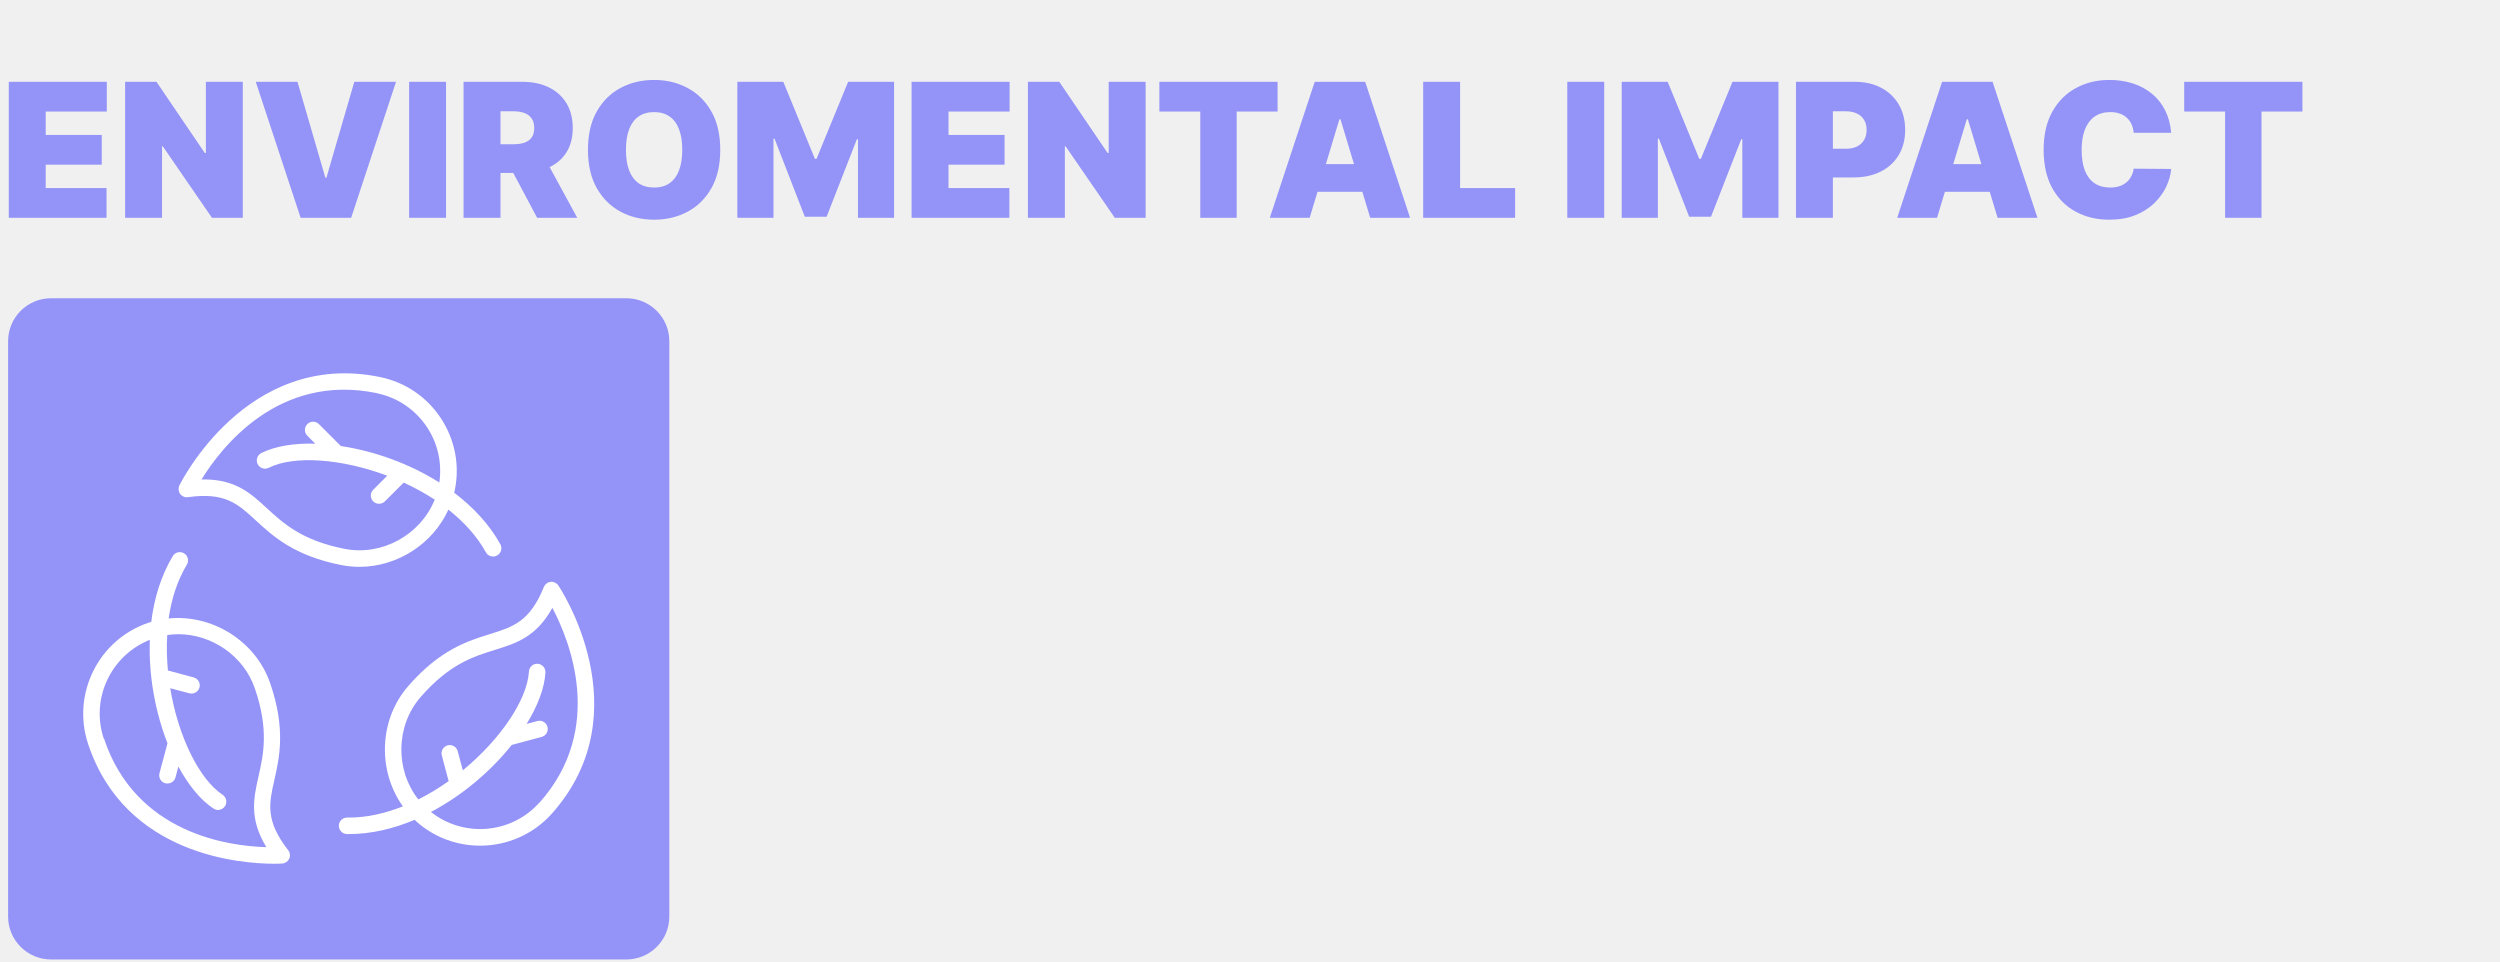
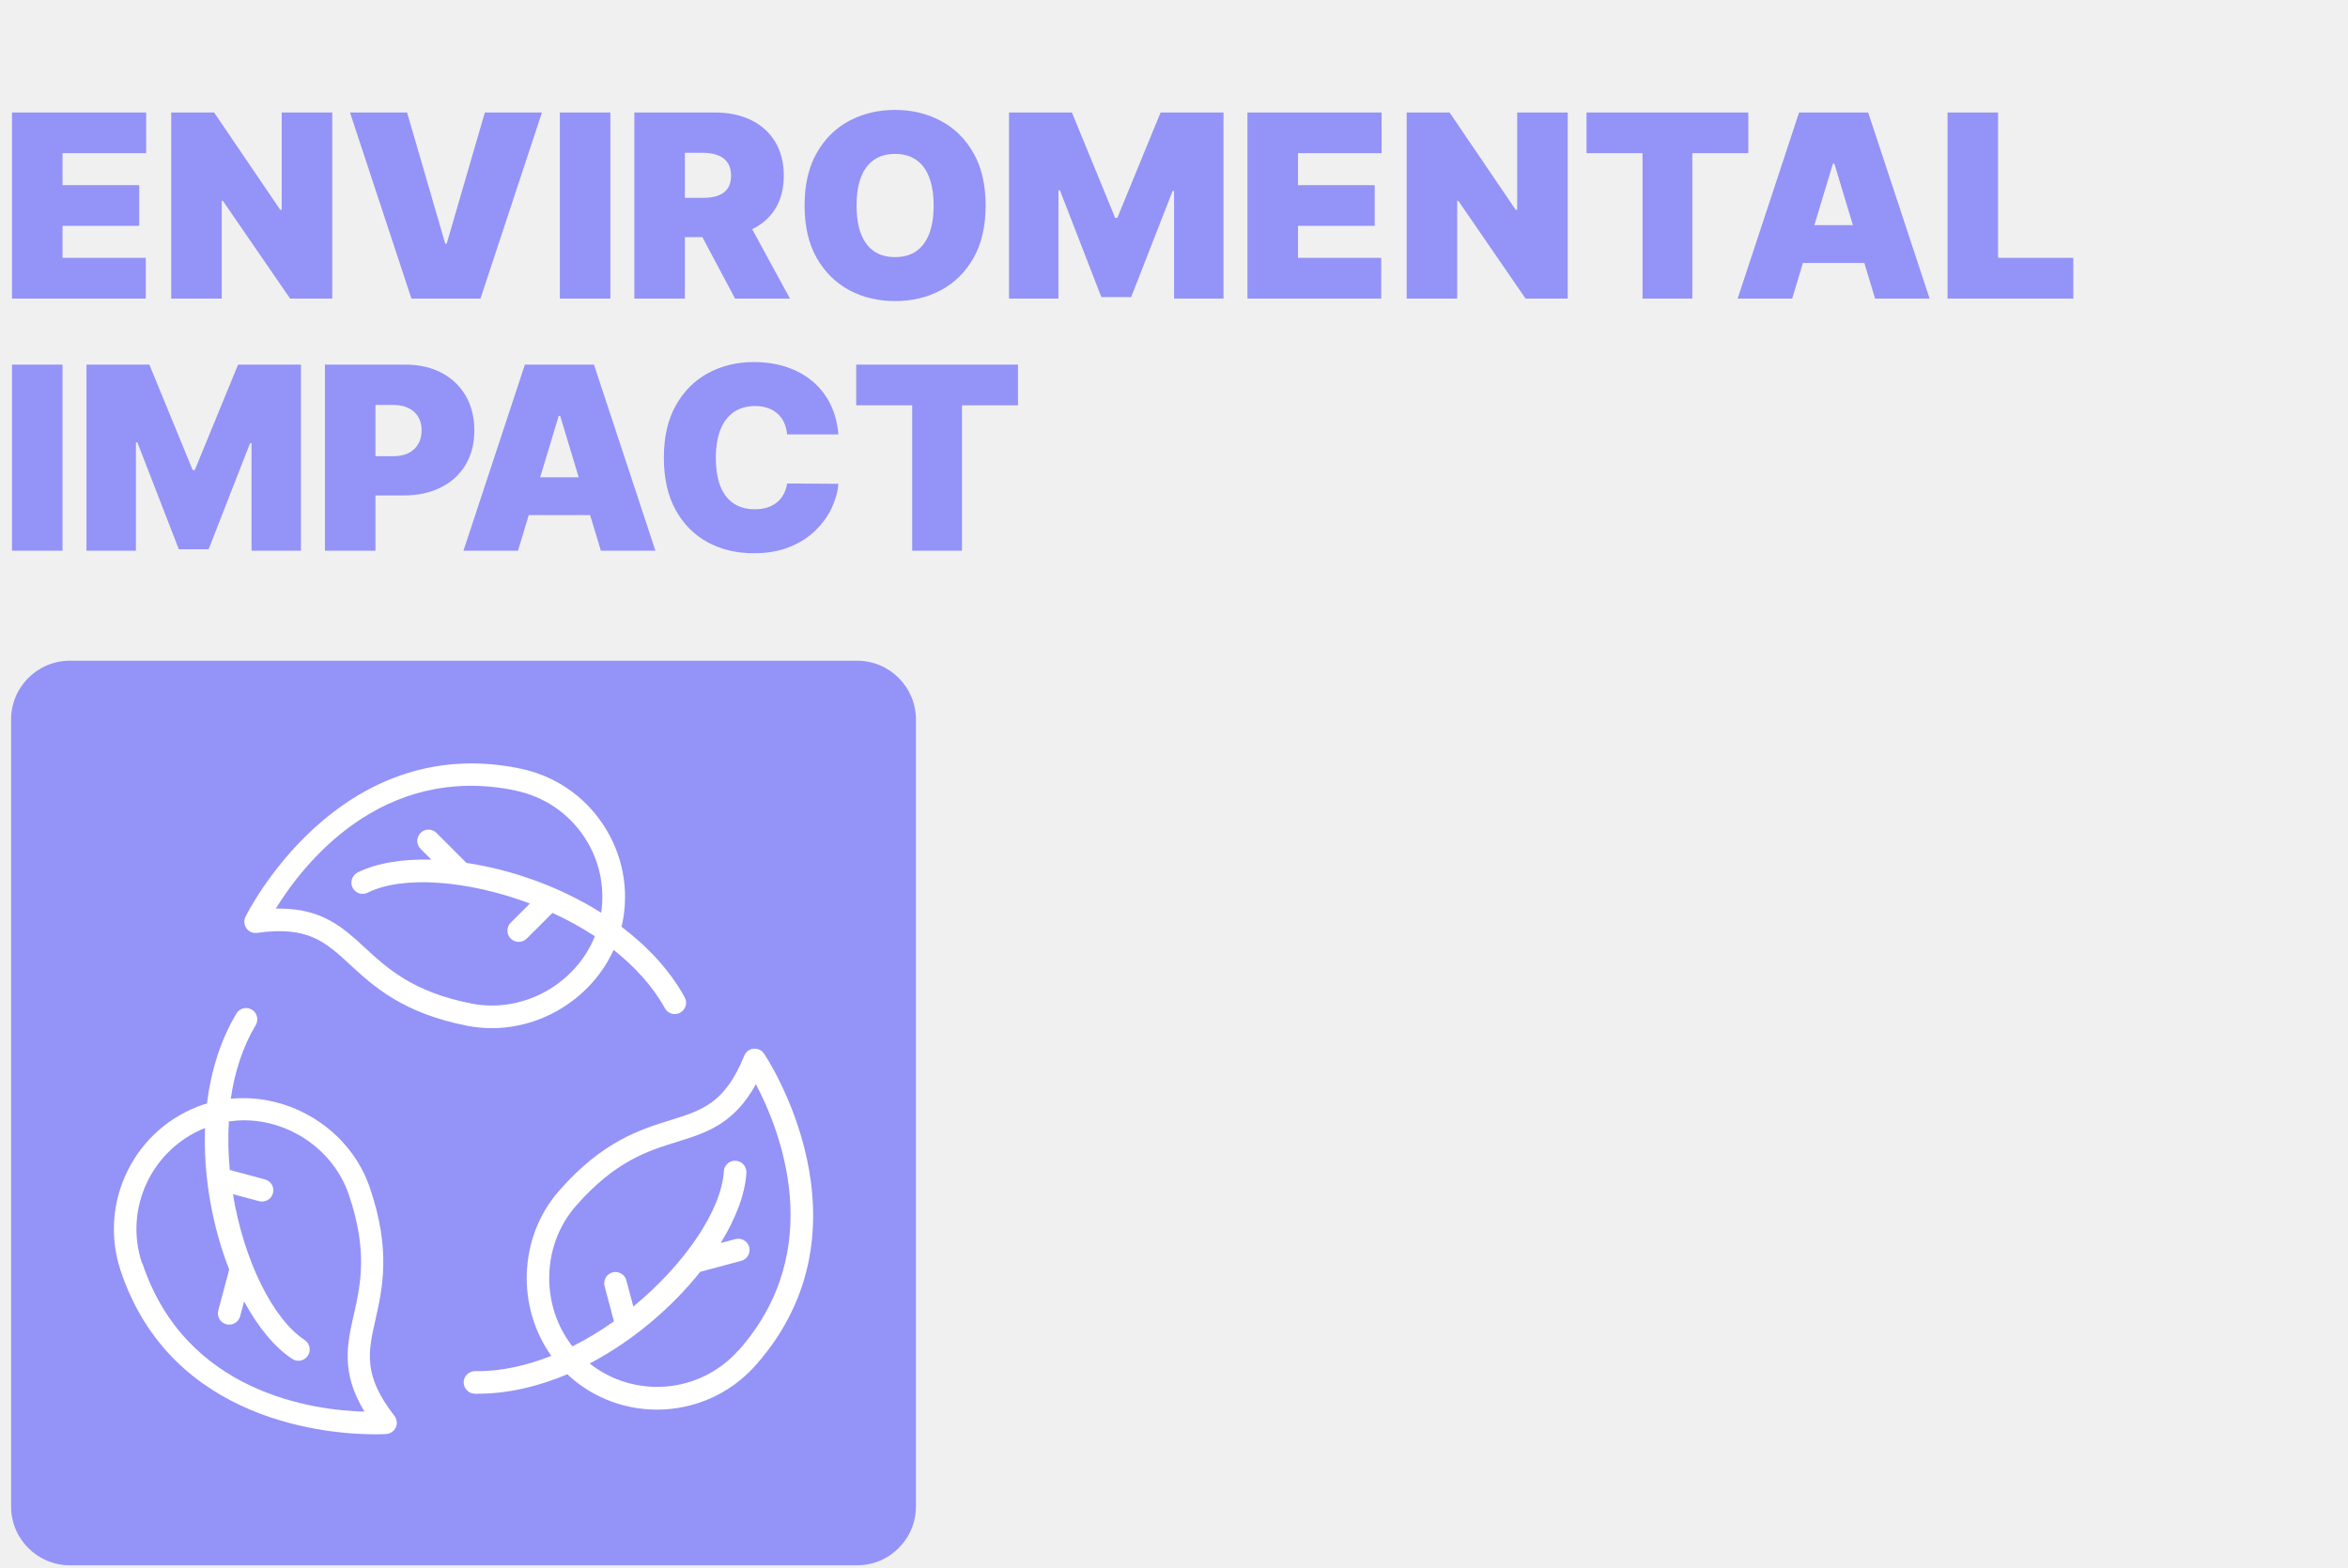
- <svg xmlns="http://www.w3.org/2000/svg" width="746" height="287" viewBox="0 0 746 287" fill="none">
-   <path d="M2.616 65V24.411H31.869V33.29H13.635V40.266H30.362V49.145H13.635V56.121H31.789V65H2.616ZM72.452 24.411V65H63.256L48.591 43.675H48.353V65H37.334V24.411H46.688L61.116 45.657H61.433V24.411H72.452ZM88.763 24.411L97.087 53.029H97.404L105.728 24.411H118.174L104.777 65H89.714L76.317 24.411H88.763ZM133.103 24.411V65H122.083V24.411H133.103ZM138.325 65V24.411H155.845C158.857 24.411 161.493 24.96 163.752 26.056C166.012 27.153 167.769 28.732 169.024 30.793C170.279 32.854 170.907 35.325 170.907 38.205C170.907 41.112 170.259 43.563 168.965 45.558C167.683 47.553 165.879 49.059 163.554 50.077C161.242 51.094 158.54 51.602 155.448 51.602H144.984V43.041H153.228C154.523 43.041 155.627 42.882 156.538 42.565C157.463 42.235 158.17 41.713 158.659 40.999C159.161 40.286 159.412 39.355 159.412 38.205C159.412 37.042 159.161 36.098 158.659 35.371C158.17 34.631 157.463 34.089 156.538 33.746C155.627 33.389 154.523 33.211 153.228 33.211H149.344V65H138.325ZM162.107 46.37L172.254 65H160.284L150.375 46.37H162.107ZM214.924 44.706C214.924 49.224 214.046 53.036 212.288 56.141C210.531 59.233 208.159 61.578 205.173 63.177C202.187 64.762 198.858 65.555 195.185 65.555C191.485 65.555 188.142 64.756 185.156 63.157C182.184 61.545 179.819 59.193 178.061 56.101C176.317 52.996 175.445 49.198 175.445 44.706C175.445 40.187 176.317 36.382 178.061 33.29C179.819 30.185 182.184 27.84 185.156 26.254C188.142 24.656 191.485 23.856 195.185 23.856C198.858 23.856 202.187 24.656 205.173 26.254C208.159 27.84 210.531 30.185 212.288 33.29C214.046 36.382 214.924 40.187 214.924 44.706ZM203.588 44.706C203.588 42.275 203.264 40.227 202.617 38.562C201.983 36.884 201.038 35.615 199.783 34.757C198.541 33.885 197.008 33.449 195.185 33.449C193.361 33.449 191.822 33.885 190.567 34.757C189.325 35.615 188.38 36.884 187.733 38.562C187.099 40.227 186.782 42.275 186.782 44.706C186.782 47.137 187.099 49.191 187.733 50.869C188.38 52.534 189.325 53.802 190.567 54.674C191.822 55.533 193.361 55.963 195.185 55.963C197.008 55.963 198.541 55.533 199.783 54.674C201.038 53.802 201.983 52.534 202.617 50.869C203.264 49.191 203.588 47.137 203.588 44.706ZM220.023 24.411H233.737L243.171 47.401H243.646L253.08 24.411H266.795V65H256.013V41.535H255.696L246.659 64.683H240.158L231.121 41.376H230.804V65H220.023V24.411ZM272.017 65V24.411H301.269V33.29H283.036V40.266H299.763V49.145H283.036V56.121H301.19V65H272.017ZM341.853 24.411V65H332.657L317.991 43.675H317.754V65H306.734V24.411H316.089L330.517 45.657H330.834V24.411H341.853ZM345.956 33.29V24.411H381.233V33.29H369.025V65H358.164V33.29H345.956ZM390.801 65H378.909L392.307 24.411H407.369L420.766 65H408.875L399.996 35.589H399.679L390.801 65ZM388.581 48.986H410.936V57.231H388.581V48.986ZM424.676 65V24.411H435.695V56.121H452.105V65H424.676ZM478.697 24.411V65H467.677V24.411H478.697ZM483.919 24.411H497.633L507.067 47.401H507.543L516.976 24.411H530.691V65H519.91V41.535H519.593L510.555 64.683H504.055L495.017 41.376H494.7V65H483.919V24.411ZM535.913 65V24.411H553.433C556.445 24.411 559.081 25.006 561.341 26.195C563.6 27.384 565.357 29.055 566.612 31.209C567.868 33.363 568.495 35.88 568.495 38.76C568.495 41.667 567.848 44.184 566.553 46.311C565.271 48.438 563.468 50.077 561.142 51.226C558.83 52.376 556.128 52.95 553.037 52.95H542.572V44.389H550.817C552.112 44.389 553.215 44.164 554.127 43.715C555.052 43.252 555.758 42.598 556.247 41.753C556.749 40.907 557 39.91 557 38.76C557 37.597 556.749 36.606 556.247 35.787C555.758 34.955 555.052 34.321 554.127 33.885C553.215 33.435 552.112 33.211 550.817 33.211H546.932V65H535.913ZM578.013 65H566.122L579.519 24.411H594.582L607.979 65H596.088L587.209 35.589H586.892L578.013 65ZM575.794 48.986H598.149V57.231H575.794V48.986ZM647.874 39.632H636.696C636.617 38.707 636.406 37.868 636.062 37.115C635.732 36.362 635.27 35.715 634.675 35.173C634.094 34.618 633.387 34.195 632.554 33.904C631.722 33.6 630.777 33.449 629.72 33.449C627.871 33.449 626.305 33.898 625.023 34.796C623.755 35.695 622.79 36.983 622.13 38.661C621.482 40.339 621.159 42.354 621.159 44.706C621.159 47.19 621.489 49.27 622.15 50.949C622.823 52.613 623.794 53.868 625.063 54.714C626.331 55.547 627.857 55.963 629.641 55.963C630.658 55.963 631.57 55.837 632.376 55.586C633.182 55.322 633.882 54.945 634.477 54.456C635.071 53.968 635.554 53.38 635.924 52.693C636.307 51.992 636.564 51.206 636.696 50.334L647.874 50.413C647.742 52.131 647.26 53.882 646.427 55.665C645.595 57.436 644.413 59.074 642.88 60.58C641.36 62.073 639.478 63.276 637.232 64.187C634.985 65.099 632.376 65.555 629.403 65.555C625.677 65.555 622.334 64.756 619.375 63.157C616.429 61.558 614.097 59.206 612.379 56.101C610.674 52.996 609.822 49.198 609.822 44.706C609.822 40.187 610.694 36.382 612.438 33.29C614.182 30.185 616.534 27.84 619.494 26.254C622.453 24.656 625.757 23.856 629.403 23.856C631.966 23.856 634.325 24.206 636.478 24.907C638.632 25.607 640.521 26.631 642.147 27.979C643.772 29.313 645.08 30.958 646.071 32.913C647.062 34.869 647.663 37.108 647.874 39.632ZM651.764 33.29V24.411H687.041V33.29H674.833V65H663.972V33.29H651.764Z" fill="#9493F8" />
-   <g clip-path="url(#clip0_86_150)">
-     <rect x="2.417" y="89" width="197.308" height="197.306" rx="12.825" fill="#9493F8" />
-     <path d="M56.083 148.356C67.154 146.806 70.967 150.349 76.282 155.245C81.399 159.968 87.747 165.848 101.893 168.628C103.689 168.973 105.484 169.145 107.257 169.145C118.574 169.145 129.178 162.281 133.802 152.071C138.402 155.712 142.314 159.968 144.997 164.816C145.439 165.627 146.277 166.071 147.163 166.071C147.556 166.071 147.974 165.972 148.343 165.75C149.524 165.085 149.968 163.585 149.303 162.404C145.981 156.401 141.136 151.284 135.526 147.027C135.575 146.782 135.649 146.561 135.698 146.338C137.248 138.834 135.771 131.207 131.565 124.81C127.359 118.414 120.912 114.059 113.408 112.51C73.528 104.292 53.722 144.444 53.525 144.862C53.132 145.673 53.229 146.658 53.746 147.37C54.286 148.109 55.172 148.502 56.083 148.356ZM112.423 117.331C118.622 118.61 123.96 122.226 127.455 127.516C130.677 132.412 131.933 138.218 131.095 143.975C121.993 138.218 111.437 134.553 101.72 133.101L95.176 126.556C94.216 125.597 92.667 125.597 91.708 126.556C90.748 127.516 90.748 129.065 91.708 130.025L94.07 132.387C87.747 132.215 82.113 133.125 77.98 135.192C76.775 135.807 76.282 137.283 76.872 138.489C77.487 139.694 78.963 140.211 80.17 139.597C87.722 135.808 101.968 136.841 115.548 141.959L111.366 146.141C110.406 147.101 110.406 148.65 111.366 149.609C111.858 150.102 112.473 150.323 113.112 150.323C113.751 150.323 114.367 150.078 114.858 149.609L120.468 144C123.666 145.476 126.791 147.174 129.718 149.092C125.585 159.45 114.144 165.994 102.828 163.78C90.059 161.271 84.498 156.128 79.602 151.626C74.855 147.247 70.352 143.063 60.879 143.063C60.634 143.063 60.387 143.063 60.141 143.063C65.923 133.665 83.046 111.253 112.421 117.305L112.423 117.331Z" fill="white" />
-     <path d="M81.866 232.767C83.391 225.977 85.309 217.538 80.635 203.907C76.281 191.188 63.24 183.266 50.325 184.545C51.161 178.739 52.909 173.253 55.762 168.479C56.452 167.323 56.083 165.798 54.927 165.109C53.746 164.395 52.245 164.788 51.556 165.944C48.037 171.824 45.995 178.565 45.135 185.578C44.914 185.651 44.668 185.702 44.446 185.775C29.462 190.745 21.318 207.008 26.288 221.992C37.384 255.402 72.246 257.738 81.817 257.738C83.318 257.738 84.204 257.69 84.253 257.665C85.163 257.592 85.95 257.026 86.319 256.213C86.688 255.378 86.565 254.417 85.999 253.704C79.134 244.897 80.266 239.804 81.866 232.767ZM30.963 220.416C26.978 208.434 33.129 195.544 44.715 190.918C44.298 201.669 46.389 212.642 49.98 221.793L47.593 230.725C47.249 232.029 48.011 233.381 49.34 233.726C49.561 233.775 49.758 233.799 49.979 233.799C51.062 233.799 52.07 233.086 52.366 231.978L53.227 228.756C56.253 234.316 59.845 238.744 63.709 241.279C64.126 241.549 64.595 241.697 65.061 241.697C65.848 241.697 66.635 241.303 67.128 240.589C67.866 239.458 67.57 237.933 66.439 237.17C59.403 232.52 53.153 219.678 50.792 205.359L56.499 206.885C56.72 206.933 56.917 206.958 57.138 206.958C58.221 206.958 59.229 206.244 59.525 205.137C59.87 203.833 59.107 202.48 57.779 202.135L50.102 200.069C49.782 196.55 49.684 192.983 49.906 189.49C51.013 189.342 52.096 189.244 53.203 189.244C63.118 189.244 72.713 195.641 76.059 205.457C80.266 217.784 78.619 225.139 77.142 231.66C75.69 238.129 74.289 244.256 79.479 252.794C68.456 252.498 40.483 248.857 31.036 220.392L30.963 220.416Z" fill="white" />
-     <path d="M166.597 174.681C166.08 173.942 165.195 173.525 164.309 173.622C163.398 173.721 162.636 174.312 162.291 175.147C158.109 185.505 153.114 187.054 146.225 189.196C139.583 191.262 131.316 193.822 121.843 204.696C112.987 214.832 112.667 230.086 120.219 240.615C114.954 242.706 109.517 243.962 104.179 243.962C103.982 243.962 103.785 243.962 103.613 243.962H103.564C102.236 243.962 101.129 245.045 101.104 246.373C101.104 247.726 102.163 248.857 103.516 248.882H104.205C110.823 248.882 117.44 247.282 123.739 244.625C123.912 244.797 124.06 244.97 124.256 245.142C129.694 249.989 136.508 252.35 143.274 252.35C151.171 252.35 159.044 249.103 164.702 242.755C191.765 212.322 166.893 175.099 166.621 174.729L166.597 174.681ZM160.987 239.459C152.597 248.882 138.352 250.013 128.585 242.289C138.106 237.294 146.57 229.988 152.695 222.287L161.626 219.901C162.93 219.556 163.717 218.203 163.372 216.899C163.028 215.595 161.675 214.808 160.371 215.153L157.148 216.014C160.47 210.626 162.486 205.288 162.758 200.686C162.831 199.334 161.798 198.153 160.446 198.078C159.068 197.955 157.912 199.038 157.838 200.391C157.321 208.829 149.326 220.639 138.106 229.864L136.581 224.157C136.237 222.853 134.884 222.066 133.58 222.411C132.276 222.756 131.489 224.109 131.833 225.413L133.876 233.089C130.998 235.131 127.972 236.976 124.822 238.55C117.933 229.791 117.983 216.605 125.56 207.945C134.123 198.129 141.331 195.89 147.703 193.921C154.026 191.953 160.029 190.083 164.826 181.373C169.967 191.116 180.669 217.367 161.013 239.484L160.987 239.459Z" fill="white" />
+ <svg xmlns="http://www.w3.org/2000/svg" width="512" height="342" viewBox="0 0 512 342" fill="none">
+   <path d="M2.616 65.12V24.531H31.869V33.41H13.635V40.386H30.362V49.265H13.635V56.241H31.789V65.12H2.616ZM72.452 24.531V65.12H63.256L48.591 43.795H48.353V65.12H37.334V24.531H46.688L61.116 45.776H61.433V24.531H72.452ZM88.763 24.531L97.087 53.149H97.404L105.728 24.531H118.174L104.777 65.12H89.714L76.317 24.531H88.763ZM133.103 24.531V65.12H122.083V24.531H133.103ZM138.325 65.12V24.531H155.845C158.857 24.531 161.493 25.079 163.752 26.176C166.012 27.273 167.769 28.851 169.024 30.913C170.279 32.974 170.907 35.444 170.907 38.325C170.907 41.231 170.259 43.682 168.965 45.678C167.683 47.672 165.879 49.179 163.554 50.196C161.242 51.214 158.54 51.722 155.448 51.722H144.984V43.16H153.228C154.523 43.16 155.627 43.002 156.538 42.685C157.463 42.355 158.17 41.833 158.659 41.119C159.161 40.406 159.412 39.474 159.412 38.325C159.412 37.162 159.161 36.217 158.659 35.491C158.17 34.751 157.463 34.209 156.538 33.865C155.627 33.509 154.523 33.33 153.228 33.33H149.344V65.12H138.325ZM162.107 46.49L172.254 65.12H160.284L150.375 46.49H162.107ZM214.924 44.825C214.924 49.344 214.046 53.156 212.288 56.261C210.531 59.352 208.159 61.698 205.173 63.296C202.187 64.882 198.858 65.675 195.185 65.675C191.485 65.675 188.142 64.875 185.156 63.276C182.184 61.665 179.819 59.313 178.061 56.221C176.317 53.116 175.445 49.318 175.445 44.825C175.445 40.307 176.317 36.501 178.061 33.41C179.819 30.305 182.184 27.959 185.156 26.374C188.142 24.775 191.485 23.976 195.185 23.976C198.858 23.976 202.187 24.775 205.173 26.374C208.159 27.959 210.531 30.305 212.288 33.41C214.046 36.501 214.924 40.307 214.924 44.825ZM203.588 44.825C203.588 42.394 203.264 40.346 202.617 38.681C201.983 37.004 201.038 35.735 199.783 34.876C198.541 34.004 197.008 33.568 195.185 33.568C193.361 33.568 191.822 34.004 190.567 34.876C189.325 35.735 188.38 37.004 187.733 38.681C187.099 40.346 186.782 42.394 186.782 44.825C186.782 47.256 187.099 49.311 187.733 50.989C188.38 52.654 189.325 53.922 190.567 54.794C191.822 55.653 193.361 56.082 195.185 56.082C197.008 56.082 198.541 55.653 199.783 54.794C201.038 53.922 201.983 52.654 202.617 50.989C203.264 49.311 203.588 47.256 203.588 44.825ZM220.023 24.531H233.737L243.171 47.521H243.646L253.08 24.531H266.795V65.12H256.013V41.654H255.696L246.659 64.802H240.158L231.121 41.496H230.804V65.12H220.023V24.531ZM272.017 65.12V24.531H301.269V33.41H283.036V40.386H299.763V49.265H283.036V56.241H301.19V65.12H272.017ZM341.853 24.531V65.12H332.657L317.991 43.795H317.754V65.12H306.734V24.531H316.089L330.517 45.776H330.834V24.531H341.853ZM345.956 33.41V24.531H381.233V33.41H369.025V65.12H358.164V33.41H345.956ZM390.801 65.12H378.909L392.307 24.531H407.369L420.766 65.12H408.875L399.996 35.709H399.679L390.801 65.12ZM388.581 49.106H410.936V57.351H388.581V49.106ZM424.676 65.12V24.531H435.695V56.241H452.105V65.12H424.676ZM13.635 79.531V120.12H2.616V79.531H13.635ZM18.858 79.531H32.572L42.006 102.521H42.481L51.915 79.531H65.63V120.12H54.848V96.654H54.531L45.494 119.803H38.993L29.956 96.496H29.639V120.12H18.858V79.531ZM70.852 120.12V79.531H88.372C91.384 79.531 94.02 80.125 96.279 81.315C98.539 82.504 100.296 84.175 101.551 86.329C102.806 88.482 103.434 90.999 103.434 93.88C103.434 96.786 102.787 99.303 101.492 101.431C100.21 103.558 98.407 105.196 96.081 106.346C93.769 107.495 91.067 108.07 87.975 108.07H77.511V99.508H85.756C87.05 99.508 88.154 99.284 89.065 98.834C89.99 98.372 90.697 97.718 91.186 96.872C91.688 96.027 91.939 95.029 91.939 93.88C91.939 92.717 91.688 91.726 91.186 90.907C90.697 90.074 89.99 89.44 89.065 89.004C88.154 88.555 87.05 88.33 85.756 88.33H81.871V120.12H70.852ZM112.952 120.12H101.061L114.458 79.531H129.52L142.918 120.12H131.027L122.148 90.709H121.831L112.952 120.12ZM110.732 104.106H133.088V112.351H110.732V104.106ZM182.813 94.752H171.635C171.556 93.827 171.344 92.988 171.001 92.235C170.671 91.482 170.208 90.834 169.614 90.292C169.032 89.737 168.325 89.315 167.493 89.024C166.661 88.72 165.716 88.568 164.659 88.568C162.809 88.568 161.244 89.017 159.962 89.916C158.694 90.814 157.729 92.103 157.068 93.781C156.421 95.459 156.097 97.473 156.097 99.825C156.097 102.309 156.428 104.39 157.088 106.068C157.762 107.733 158.733 108.988 160.002 109.834C161.27 110.666 162.796 111.082 164.58 111.082C165.597 111.082 166.509 110.957 167.315 110.706C168.121 110.441 168.821 110.065 169.415 109.576C170.01 109.087 170.492 108.499 170.862 107.812C171.245 107.112 171.503 106.326 171.635 105.454L182.813 105.533C182.681 107.251 182.199 109.001 181.366 110.785C180.534 112.555 179.351 114.194 177.819 115.7C176.299 117.193 174.416 118.395 172.17 119.307C169.924 120.219 167.315 120.675 164.342 120.675C160.616 120.675 157.273 119.875 154.314 118.276C151.367 116.678 149.035 114.326 147.318 111.221C145.613 108.116 144.761 104.317 144.761 99.825C144.761 95.307 145.633 91.501 147.377 88.41C149.121 85.305 151.473 82.96 154.432 81.374C157.392 79.775 160.695 78.976 164.342 78.976C166.905 78.976 169.263 79.326 171.417 80.026C173.571 80.727 175.46 81.751 177.085 83.098C178.71 84.433 180.018 86.078 181.009 88.033C182 89.989 182.602 92.228 182.813 94.752ZM186.702 88.41V79.531H221.98V88.41H209.771V120.12H198.911V88.41H186.702Z" fill="#9493F8" />
+   <g clip-path="url(#clip0_105_8)">
+     <rect x="2.417" y="144.12" width="197.308" height="197.306" rx="12.825" fill="#9493F8" />
+     <path d="M56.083 203.476C67.154 201.926 70.967 205.469 76.282 210.365C81.399 215.088 87.747 220.968 101.893 223.748C103.689 224.093 105.484 224.265 107.257 224.265C118.574 224.265 129.178 217.4 133.802 207.191C138.402 210.832 142.314 215.088 144.997 219.935C145.439 220.747 146.277 221.191 147.163 221.191C147.556 221.191 147.974 221.091 148.343 220.87C149.524 220.205 149.968 218.705 149.303 217.524C145.981 211.521 141.136 206.404 135.526 202.147C135.575 201.902 135.649 201.681 135.698 201.458C137.248 193.954 135.771 186.327 131.565 179.93C127.359 173.533 120.912 169.179 113.408 167.63C73.528 159.412 53.722 199.564 53.525 199.981C53.132 200.793 53.229 201.778 53.746 202.49C54.286 203.229 55.172 203.622 56.083 203.476ZM112.423 172.451C118.622 173.73 123.96 177.346 127.455 182.636C130.677 187.531 131.933 193.338 131.095 199.095C121.993 193.338 111.437 189.673 101.72 188.221L95.176 181.676C94.216 180.717 92.667 180.717 91.708 181.676C90.748 182.636 90.748 184.185 91.708 185.145L94.07 187.507C87.747 187.335 82.113 188.245 77.98 190.312C76.775 190.926 76.282 192.403 76.872 193.609C77.487 194.814 78.963 195.331 80.17 194.717C87.722 190.928 101.968 191.961 115.548 197.079L111.366 201.261C110.406 202.22 110.406 203.77 111.366 204.729C111.858 205.222 112.473 205.443 113.112 205.443C113.751 205.443 114.367 205.198 114.858 204.729L120.468 199.12C123.666 200.596 126.791 202.294 129.718 204.212C125.585 214.57 114.144 221.114 102.828 218.9C90.059 216.391 84.498 211.248 79.602 206.746C74.855 202.367 70.352 198.183 60.879 198.183C60.634 198.183 60.387 198.183 60.141 198.183C65.923 188.785 83.046 166.373 112.421 172.425L112.423 172.451Z" fill="white" />
+     <path d="M81.866 287.886C83.391 281.096 85.309 272.658 80.635 259.027C76.281 246.307 63.24 238.385 50.325 239.665C51.161 233.859 52.909 228.373 55.762 223.599C56.452 222.443 56.083 220.918 54.927 220.228C53.746 219.514 52.245 219.908 51.556 221.064C48.037 226.943 45.995 233.685 45.135 240.698C44.914 240.771 44.668 240.821 44.446 240.894C29.462 245.865 21.318 262.128 26.288 277.111C37.384 310.522 72.246 312.858 81.817 312.858C83.318 312.858 84.204 312.809 84.253 312.785C85.163 312.712 85.95 312.146 86.319 311.333C86.688 310.497 86.565 309.536 85.999 308.824C79.134 300.016 80.266 294.924 81.866 287.886ZM30.963 275.536C26.978 263.554 33.129 250.663 44.715 246.037C44.298 256.788 46.389 267.762 49.98 276.913L47.593 285.844C47.249 287.148 48.011 288.501 49.34 288.846C49.561 288.895 49.758 288.919 49.979 288.919C51.062 288.919 52.07 288.205 52.366 287.098L53.227 283.875C56.253 289.436 59.845 293.864 63.709 296.398C64.126 296.668 64.595 296.816 65.061 296.816C65.848 296.816 66.635 296.423 67.128 295.709C67.866 294.577 67.57 293.052 66.439 292.29C59.403 287.639 53.153 274.797 50.792 260.479L56.499 262.004C56.72 262.053 56.917 262.077 57.138 262.077C58.221 262.077 59.229 261.364 59.525 260.256C59.87 258.952 59.107 257.6 57.779 257.255L50.102 255.188C49.782 251.67 49.684 248.102 49.906 244.61C51.013 244.462 52.096 244.364 53.203 244.364C63.118 244.364 72.713 250.761 76.059 260.577C80.266 272.903 78.619 280.259 77.142 286.779C75.69 293.249 74.289 299.376 79.479 307.914C68.456 307.618 40.483 303.977 31.036 275.511L30.963 275.536Z" fill="white" />
+     <path d="M166.597 229.801C166.08 229.062 165.195 228.644 164.309 228.742C163.398 228.841 162.636 229.431 162.291 230.267C158.109 240.625 153.114 242.174 146.225 244.316C139.583 246.382 131.316 248.941 121.843 259.816C112.987 269.952 112.667 285.205 120.219 295.735C114.954 297.826 109.517 299.082 104.179 299.082C103.982 299.082 103.785 299.082 103.613 299.082H103.564C102.236 299.082 101.129 300.164 101.104 301.493C101.104 302.846 102.163 303.977 103.516 304.002H104.205C110.823 304.002 117.44 302.402 123.739 299.745C123.912 299.917 124.06 300.09 124.256 300.262C129.694 305.109 136.508 307.47 143.274 307.47C151.171 307.47 159.044 304.223 164.702 297.875C191.765 267.442 166.893 230.218 166.621 229.849L166.597 229.801ZM160.987 294.579C152.597 304.002 138.352 305.133 128.585 297.408C138.106 292.413 146.57 285.108 152.695 277.407L161.626 275.02C162.93 274.676 163.717 273.323 163.372 272.019C163.028 270.715 161.675 269.928 160.371 270.273L157.148 271.134C160.47 265.746 162.486 260.408 162.758 255.806C162.831 254.454 161.798 253.273 160.446 253.198C159.068 253.075 157.912 254.158 157.838 255.51C157.321 263.949 149.326 275.759 138.106 284.984L136.581 279.277C136.237 277.973 134.884 277.186 133.58 277.531C132.276 277.876 131.489 279.228 131.833 280.532L133.876 288.209C130.998 290.251 127.972 292.096 124.822 293.67C117.933 284.911 117.983 271.725 125.56 263.065C134.123 253.249 141.331 251.01 147.703 249.041C154.026 247.073 160.029 245.203 164.826 236.493C169.967 246.236 180.669 272.487 161.013 294.604L160.987 294.579Z" fill="white" />
  </g>
  <defs>
-     <clipPath id="clip0_86_150">
-       <rect width="200.07" height="197.505" fill="white" transform="translate(0 89)" />
+     <clipPath id="clip0_105_8">
+       <rect width="200.07" height="197.505" fill="white" transform="translate(0 144.12)" />
    </clipPath>
  </defs>
</svg>
